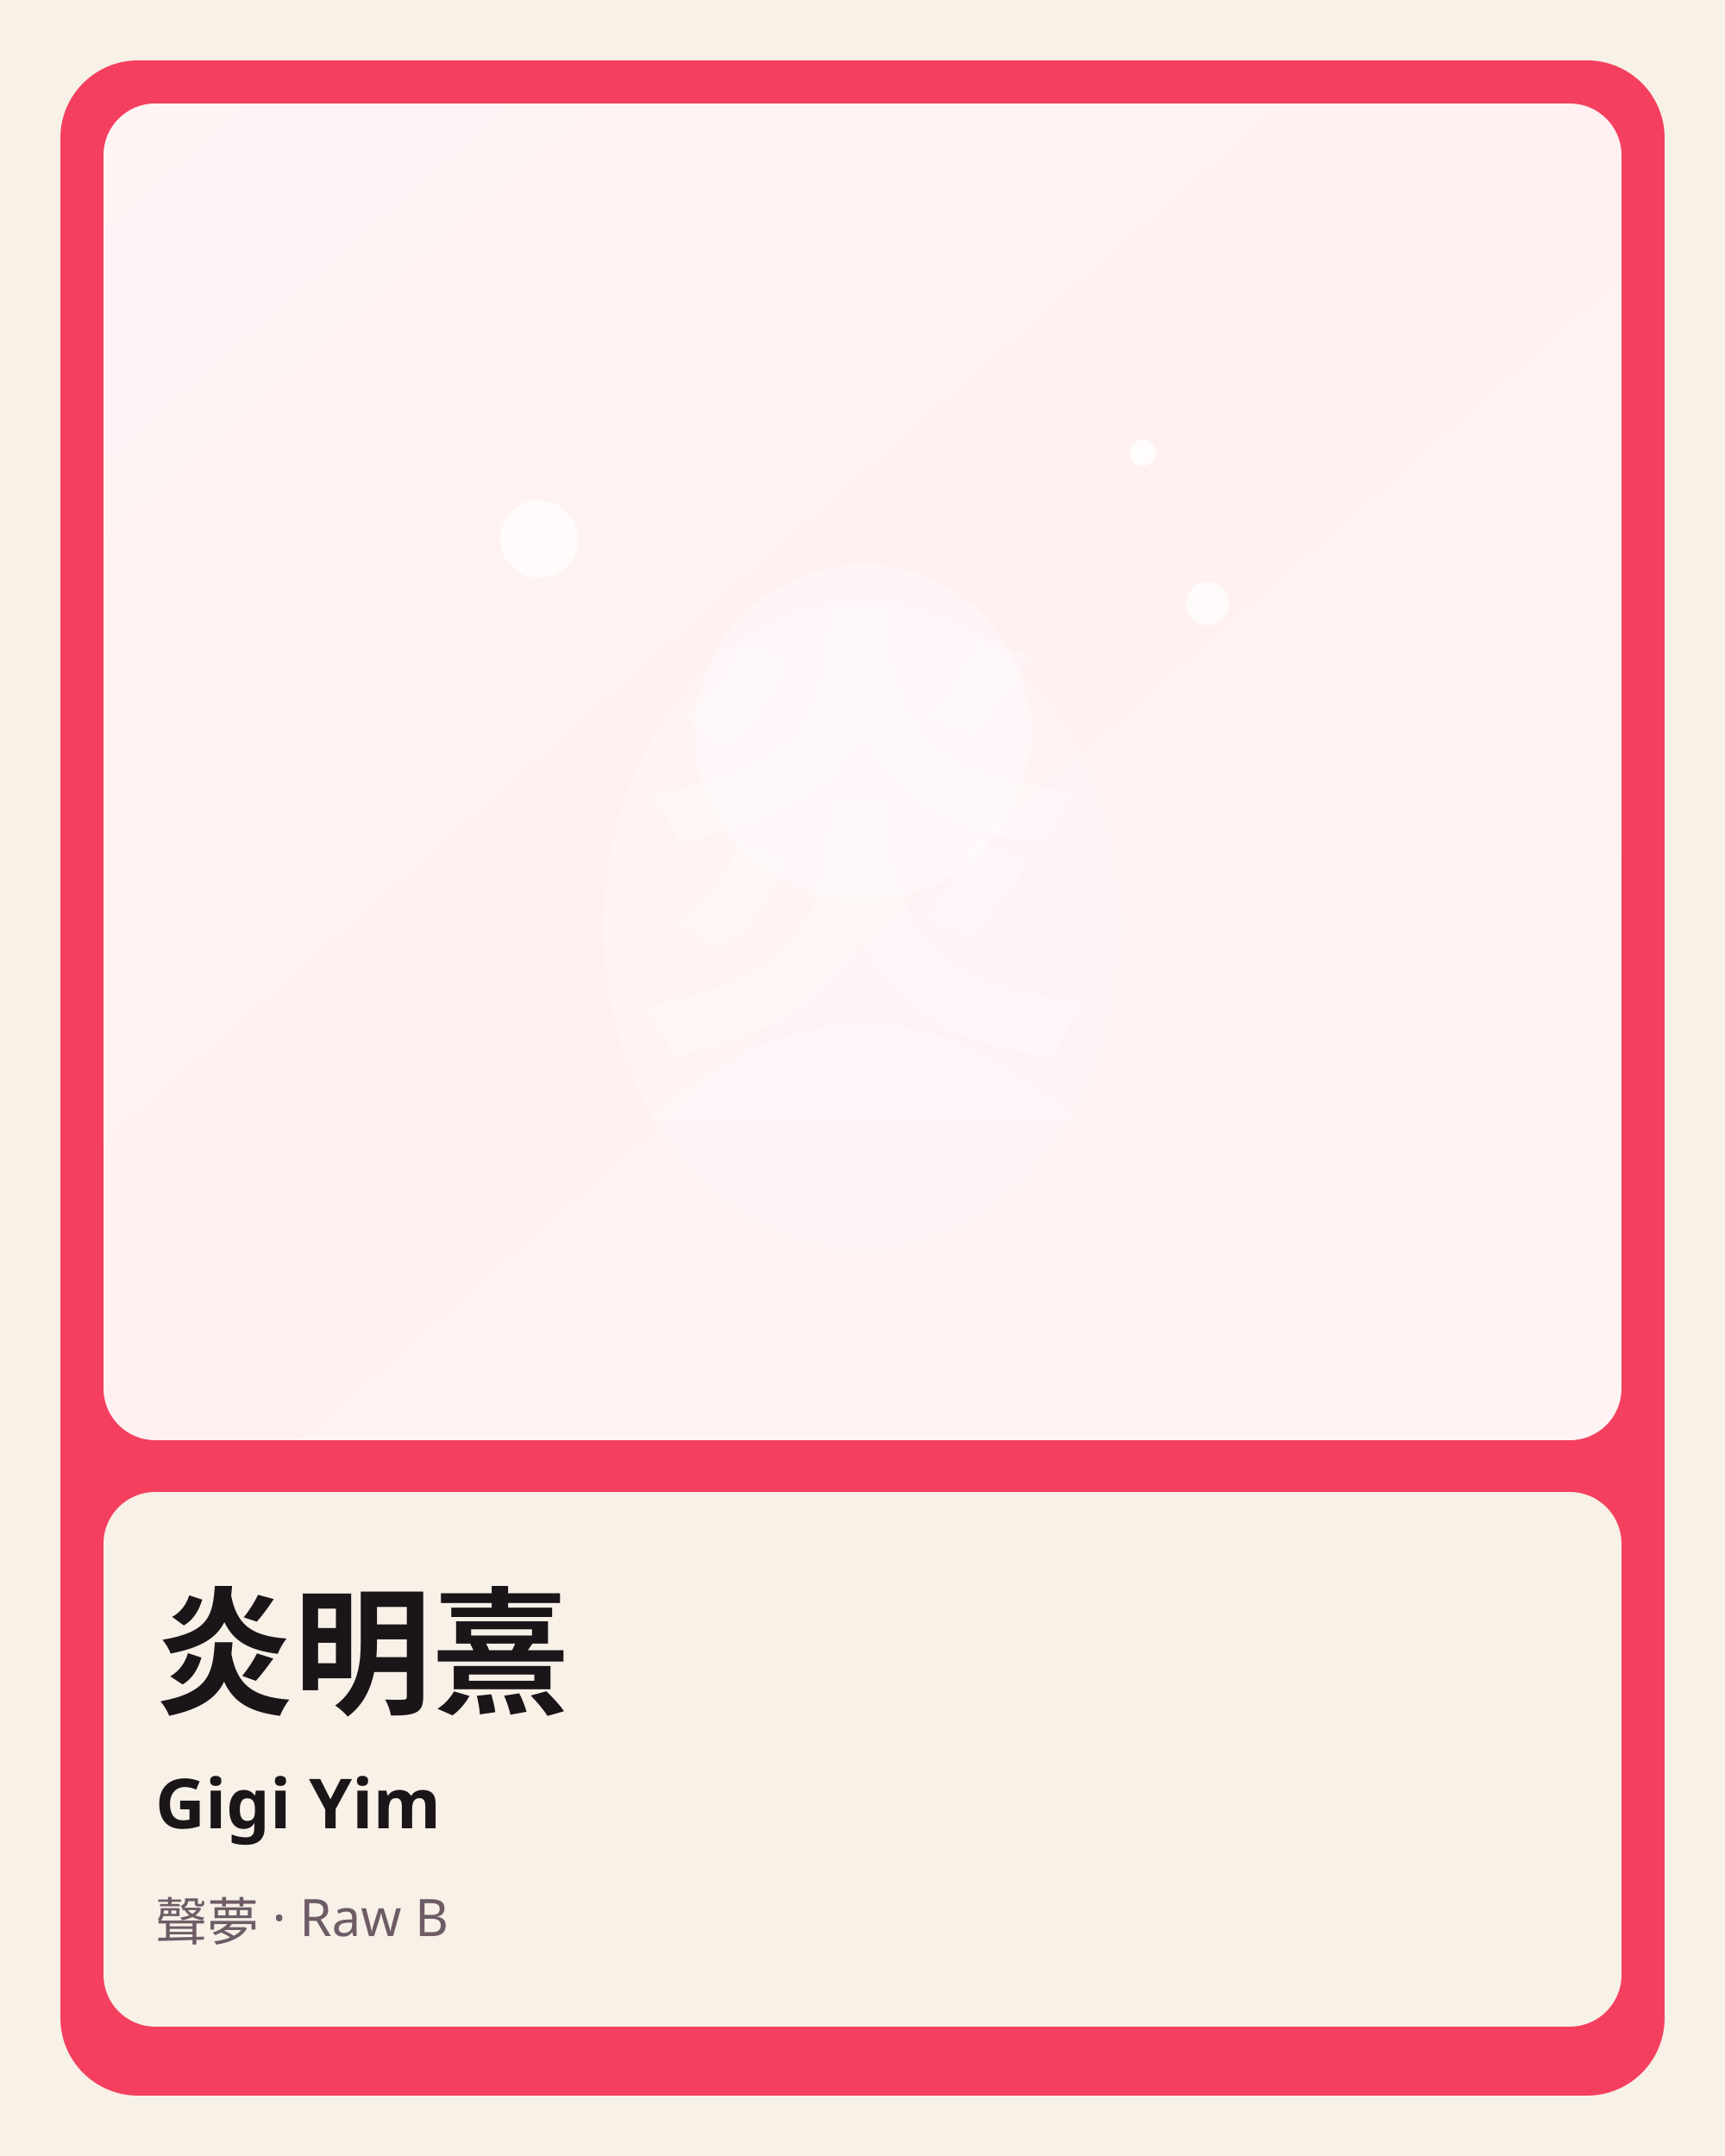
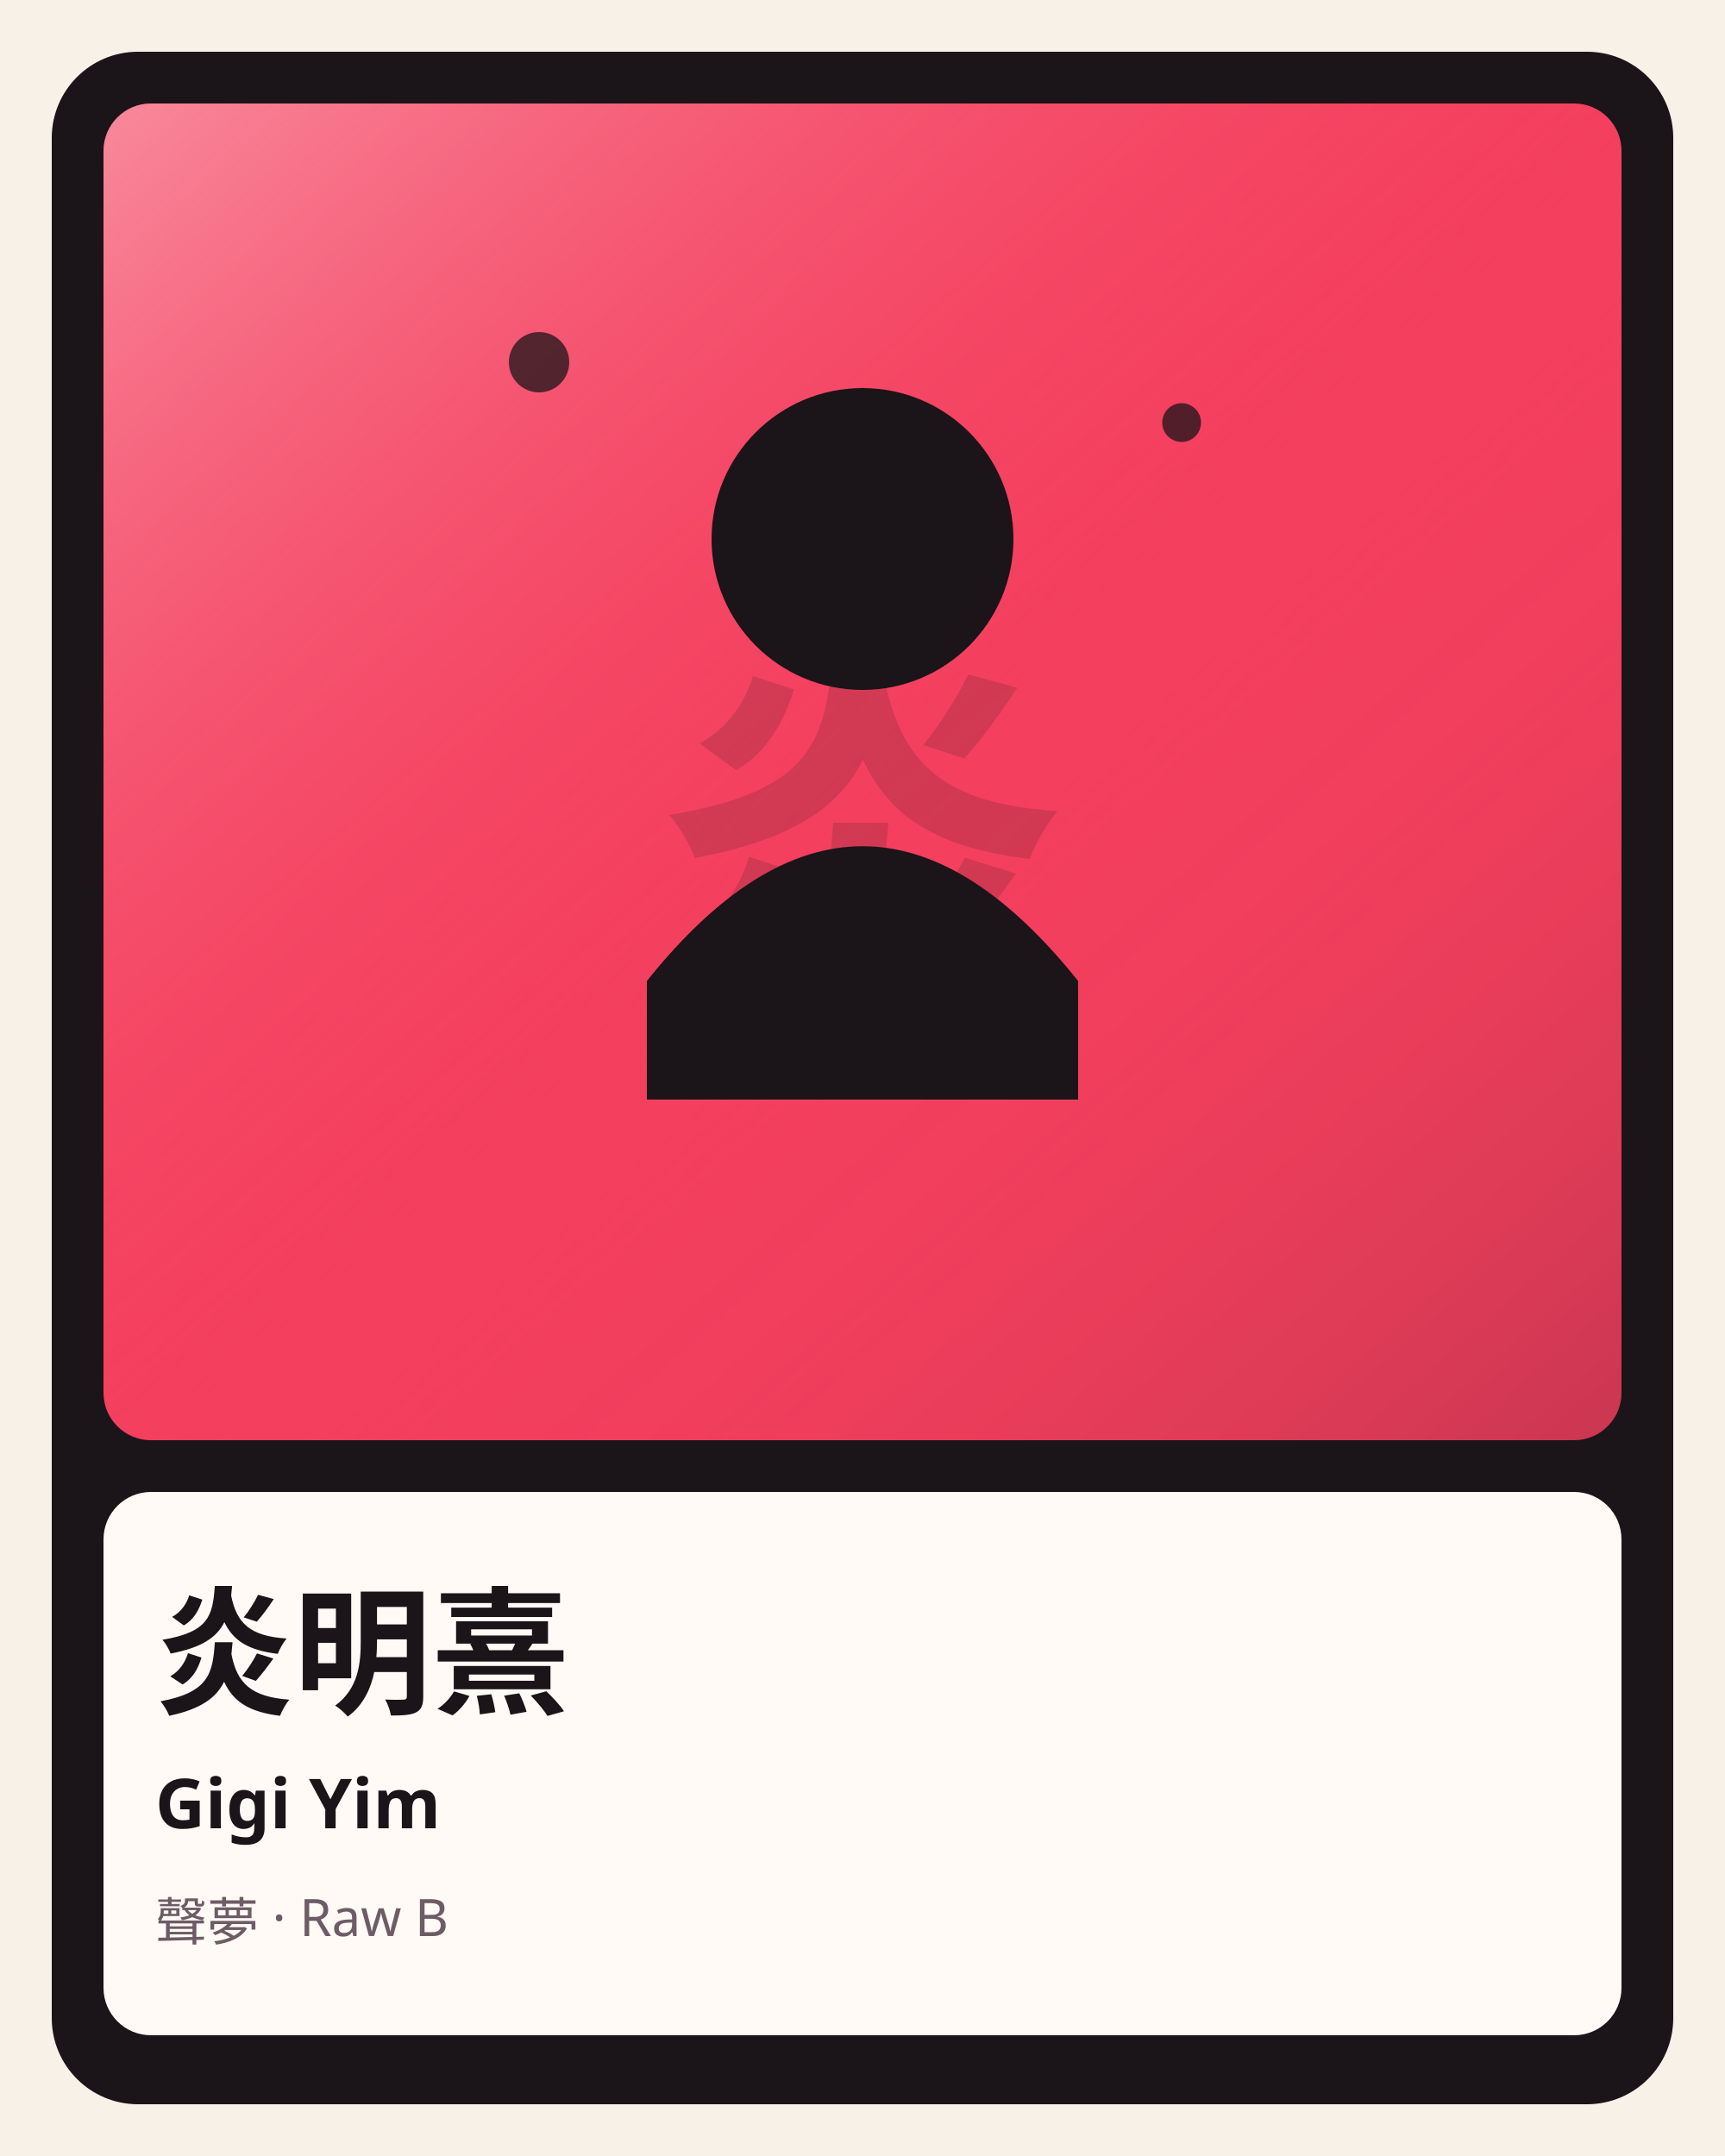
<svg xmlns="http://www.w3.org/2000/svg" width="800" height="1000" viewBox="0 0 800 1000" role="img" aria-label="炎明熹 Gigi Yim">
  <rect width="800" height="1000" fill="#f7f1e8" />
-   <rect x="28" y="28" width="744" height="944" rx="36" fill="#f43f5e" />
-   <rect x="48" y="48" width="704" height="620" rx="24" fill="#fff1f2" />
-   <rect x="48" y="48" width="704" height="620" rx="24" fill="url(#shine)" />
-   <ellipse cx="400" cy="430" rx="120" ry="150" fill="#fff" opacity="0.16" />
-   <circle cx="400" cy="340" r="78" fill="#fff" opacity="0.28" />
-   <path d="M300 520 Q400 430 500 520" fill="#fff" opacity="0.22" />
-   <circle cx="250" cy="250" r="18" fill="#fff" opacity="0.7" />
-   <circle cx="560" cy="280" r="10" fill="#fff" opacity="0.7" />
-   <circle cx="530" cy="210" r="6" fill="#fff" opacity="0.8" />
-   <text x="400" y="470" text-anchor="middle" fill="#ffffff" fill-opacity="0.22" font-size="220" font-family="ui-sans-serif, system-ui, sans-serif" font-weight="700">炎</text>
-   <rect x="48" y="692" width="704" height="248" rx="24" fill="#f7f1e8" />
+   <rect x="24" y="24" width="752" height="952" rx="40" fill="#1b1418" />
+   <rect x="48" y="48" width="704" height="620" rx="22" fill="#f43f5e" />
+   <rect x="48" y="48" width="704" height="620" rx="22" fill="url(#sheen)" />
+   <text x="400" y="470" text-anchor="middle" fill="#1b1418" fill-opacity="0.16" font-size="200" font-family="ui-sans-serif, system-ui, sans-serif" font-weight="700">炎</text>
+   <circle cx="400" cy="250" r="70" fill="#1b1418" />
+   <path d="M300 455 Q400 330 500 455 V510 H300 Z" fill="#1b1418" />
+   <circle cx="250" cy="168" r="14" fill="#1b1418" opacity="0.75" />
+   <circle cx="548" cy="196" r="9" fill="#1b1418" opacity="0.75" />
+   <rect x="48" y="692" width="704" height="252" rx="22" fill="#fffaf6" />
  <text x="72" y="790" fill="#1b1418" font-size="64" font-family="ui-sans-serif, system-ui, sans-serif" font-weight="700">炎明熹</text>
  <text x="72" y="848" fill="#1b1418" font-size="32" font-family="ui-sans-serif, system-ui, sans-serif" font-weight="600">Gigi Yim</text>
  <text x="72" y="900" fill="#6d5c66" font-size="24" font-family="ui-sans-serif, system-ui, sans-serif">聲夢 · Raw B</text>
  <defs>
-     <linearGradient id="shine" x1="0" y1="0" x2="1" y2="1">
-       <stop offset="0" stop-color="#ffffff" stop-opacity="0.28" />
-       <stop offset="0.45" stop-color="#ffffff" stop-opacity="0" />
-       <stop offset="1" stop-color="#ffffff" stop-opacity="0.18" />
+     <linearGradient id="sheen" x1="0" y1="0" x2="1" y2="1">
+       <stop offset="0" stop-color="#fff1f2" stop-opacity="0.42" />
+       <stop offset="0.55" stop-color="#f43f5e" stop-opacity="0" />
+       <stop offset="1" stop-color="#1b1418" stop-opacity="0.2" />
    </linearGradient>
  </defs>
</svg>
